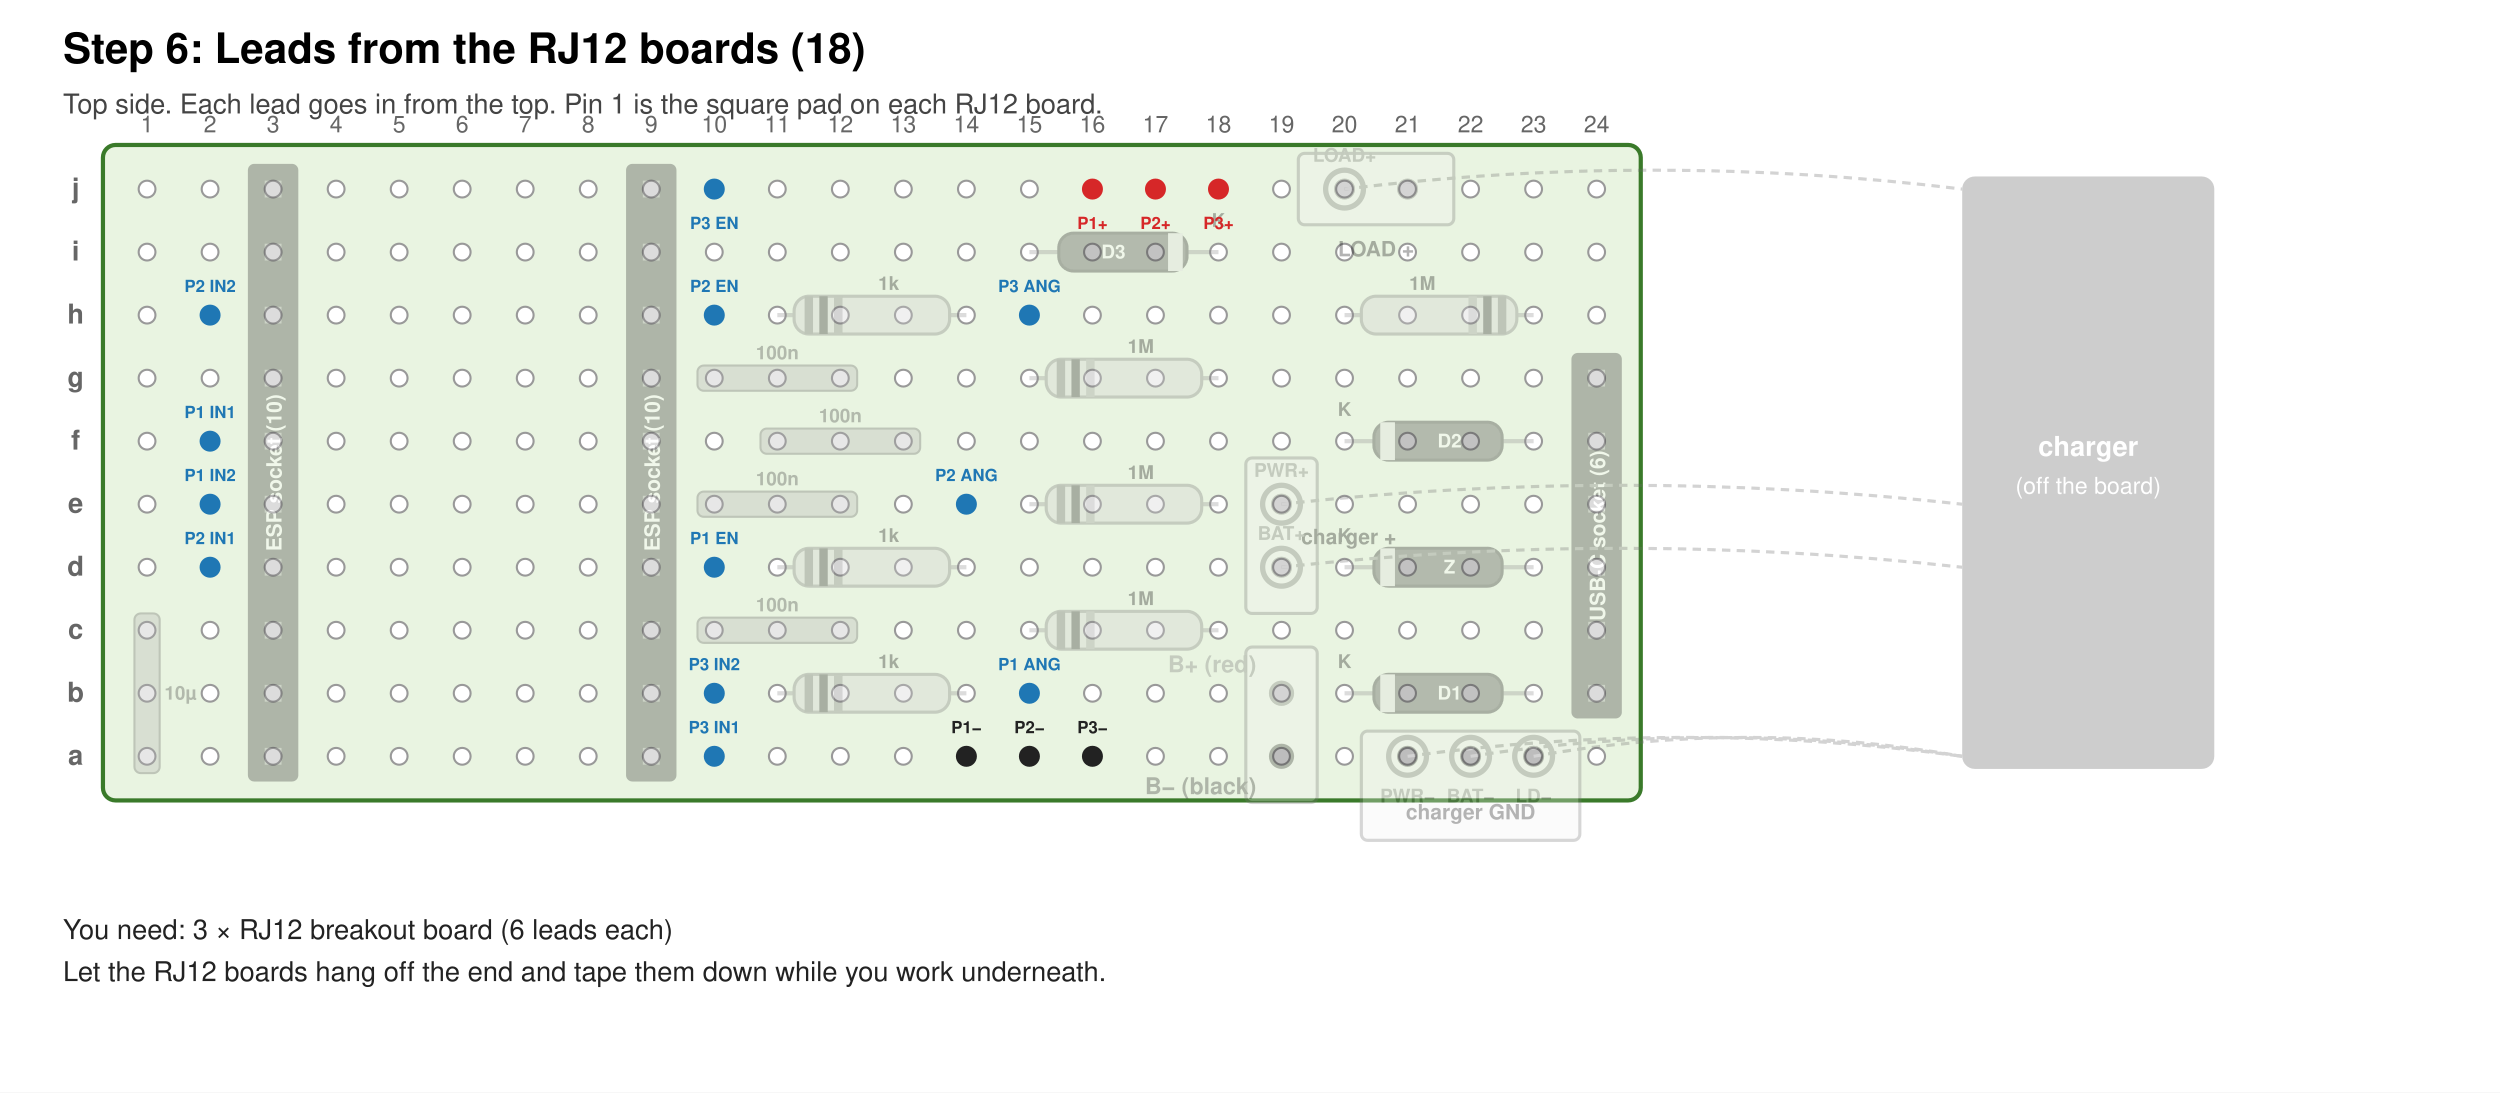
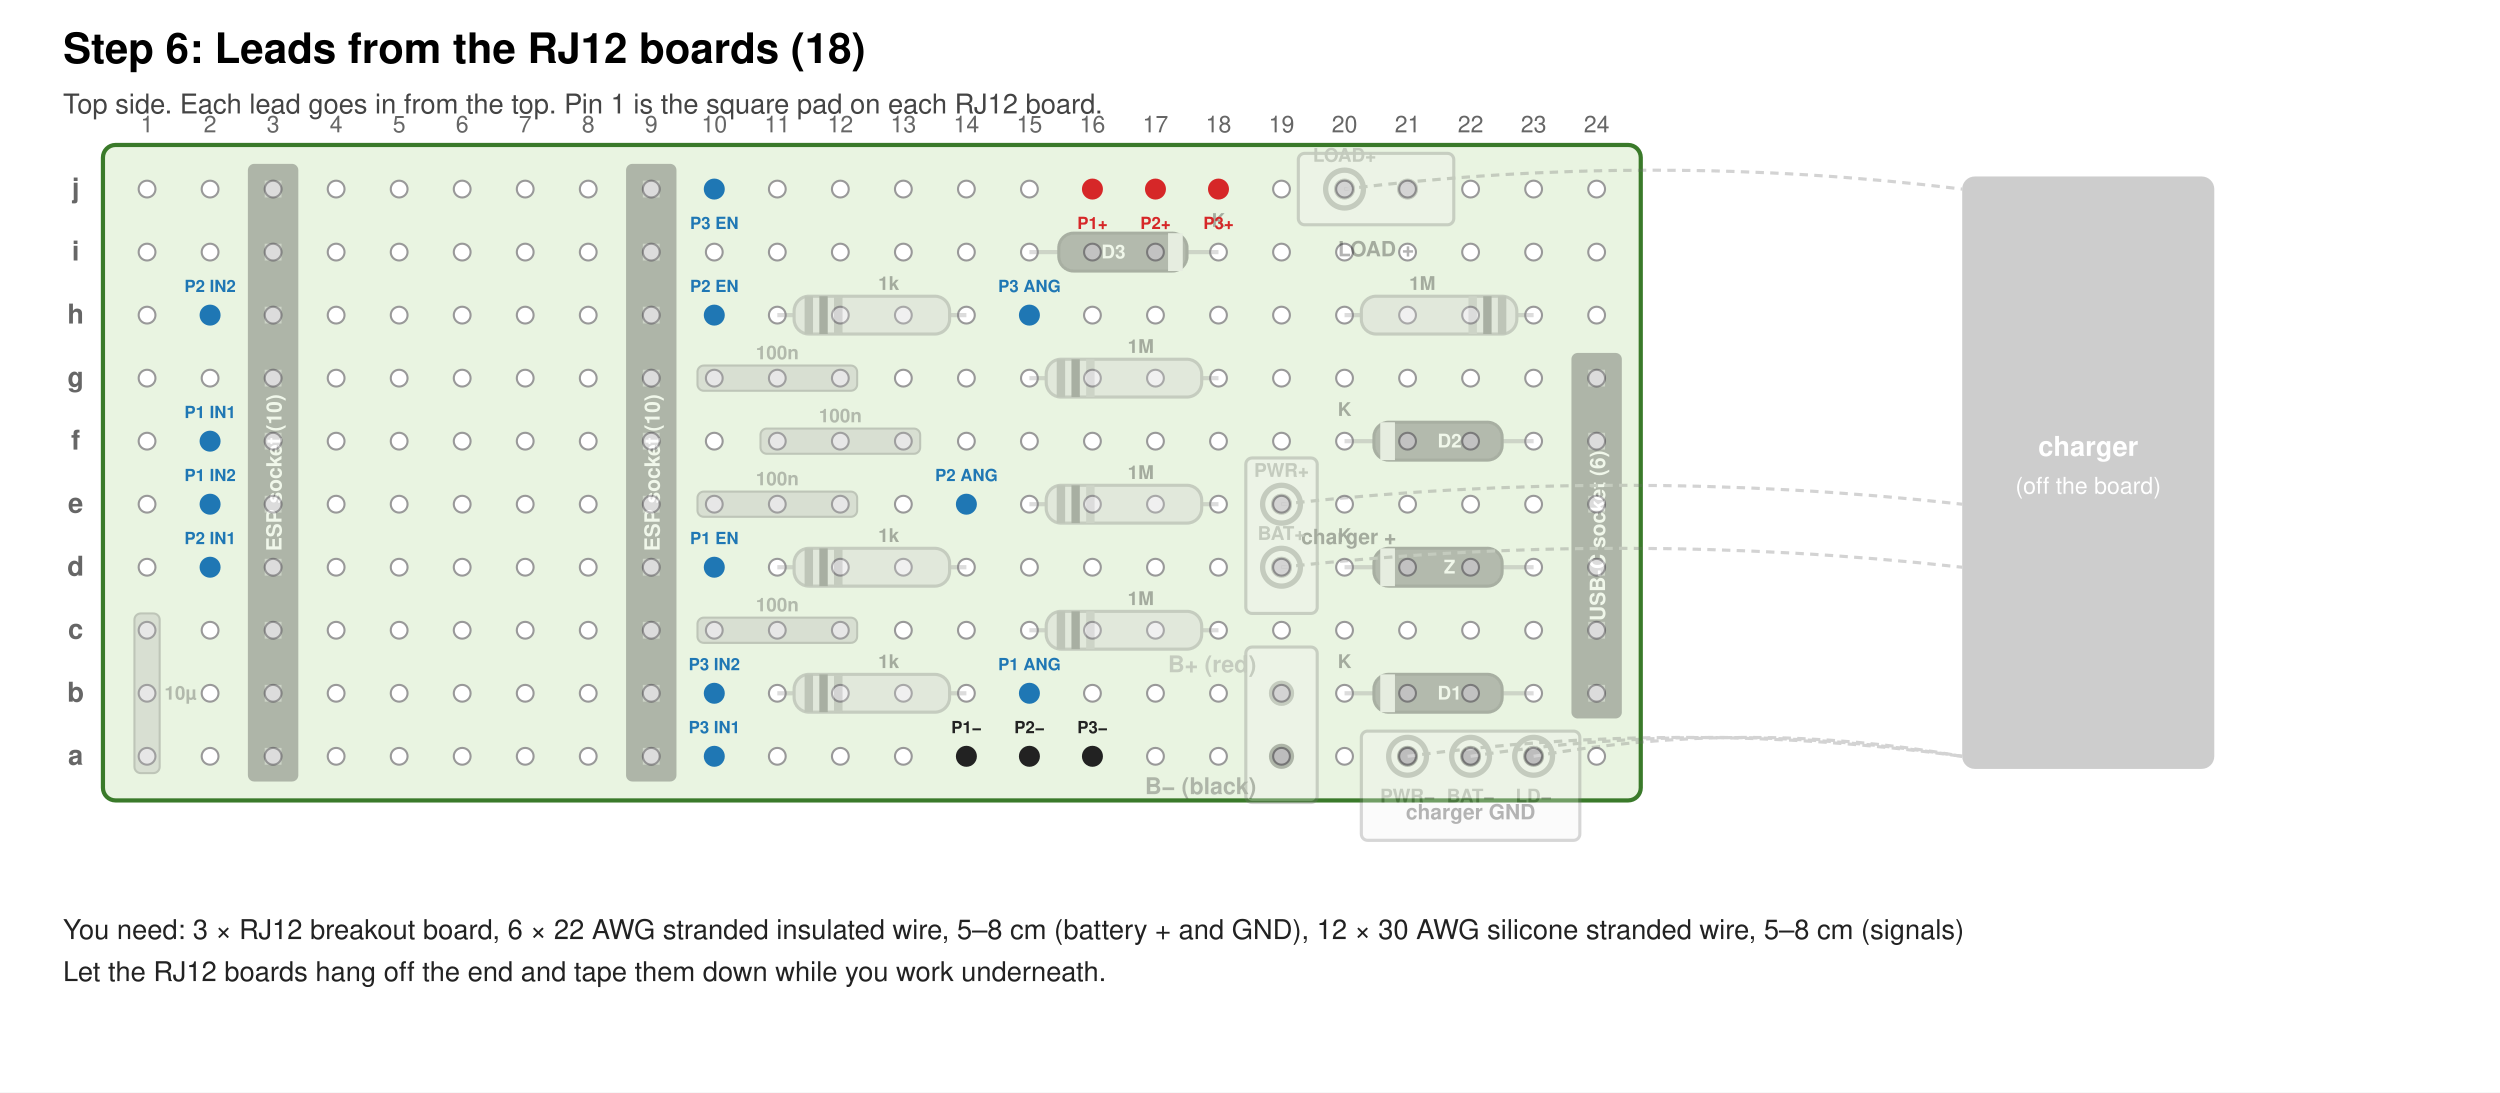
<svg xmlns="http://www.w3.org/2000/svg" width="1190" height="520" font-family="Helvetica,Arial">
  <defs>
    <filter id="mute">
      <feColorMatrix type="saturate" values="0" />
    </filter>
  </defs>
  <rect width="100%" height="100%" fill="#ffffff" />
  <text x="30" y="30" font-size="20" font-weight="bold">Step 6: Leads from the RJ12 boards (18)</text>
  <text x="30" y="54" font-size="13" fill="#444">Top side. Each lead goes in from the top. Pin 1 is the square pad on each RJ12 board.</text>
  <rect x="49" y="69" width="732" height="312" rx="6" fill="#e9f4e1" stroke="#3a7a2a" stroke-width="2" />
  <text x="70" y="63" font-size="11" fill="#666" text-anchor="middle">1</text>
  <text x="100" y="63" font-size="11" fill="#666" text-anchor="middle">2</text>
  <text x="130" y="63" font-size="11" fill="#666" text-anchor="middle">3</text>
  <text x="160" y="63" font-size="11" fill="#666" text-anchor="middle">4</text>
  <text x="190" y="63" font-size="11" fill="#666" text-anchor="middle">5</text>
  <text x="220" y="63" font-size="11" fill="#666" text-anchor="middle">6</text>
  <text x="250" y="63" font-size="11" fill="#666" text-anchor="middle">7</text>
  <text x="280" y="63" font-size="11" fill="#666" text-anchor="middle">8</text>
  <text x="310" y="63" font-size="11" fill="#666" text-anchor="middle">9</text>
  <text x="340" y="63" font-size="11" fill="#666" text-anchor="middle">10</text>
  <text x="370" y="63" font-size="11" fill="#666" text-anchor="middle">11</text>
  <text x="400" y="63" font-size="11" fill="#666" text-anchor="middle">12</text>
  <text x="430" y="63" font-size="11" fill="#666" text-anchor="middle">13</text>
  <text x="460" y="63" font-size="11" fill="#666" text-anchor="middle">14</text>
  <text x="490" y="63" font-size="11" fill="#666" text-anchor="middle">15</text>
  <text x="520" y="63" font-size="11" fill="#666" text-anchor="middle">16</text>
  <text x="550" y="63" font-size="11" fill="#666" text-anchor="middle">17</text>
  <text x="580" y="63" font-size="11" fill="#666" text-anchor="middle">18</text>
  <text x="610" y="63" font-size="11" fill="#666" text-anchor="middle">19</text>
  <text x="640" y="63" font-size="11" fill="#666" text-anchor="middle">20</text>
  <text x="670" y="63" font-size="11" fill="#666" text-anchor="middle">21</text>
  <text x="700" y="63" font-size="11" fill="#666" text-anchor="middle">22</text>
  <text x="730" y="63" font-size="11" fill="#666" text-anchor="middle">23</text>
  <text x="760" y="63" font-size="11" fill="#666" text-anchor="middle">24</text>
  <text x="36" y="364" font-size="13" font-weight="bold" fill="#666" text-anchor="middle">a</text>
  <text x="36" y="334" font-size="13" font-weight="bold" fill="#666" text-anchor="middle">b</text>
  <text x="36" y="304" font-size="13" font-weight="bold" fill="#666" text-anchor="middle">c</text>
  <text x="36" y="274" font-size="13" font-weight="bold" fill="#666" text-anchor="middle">d</text>
  <text x="36" y="244" font-size="13" font-weight="bold" fill="#666" text-anchor="middle">e</text>
  <text x="36" y="214" font-size="13" font-weight="bold" fill="#666" text-anchor="middle">f</text>
  <text x="36" y="184" font-size="13" font-weight="bold" fill="#666" text-anchor="middle">g</text>
  <text x="36" y="154" font-size="13" font-weight="bold" fill="#666" text-anchor="middle">h</text>
  <text x="36" y="124" font-size="13" font-weight="bold" fill="#666" text-anchor="middle">i</text>
  <text x="36" y="94" font-size="13" font-weight="bold" fill="#666" text-anchor="middle">j</text>
  <circle cx="70" cy="360" r="4" fill="#fff" stroke="#999" />
  <circle cx="70" cy="330" r="4" fill="#fff" stroke="#999" />
  <circle cx="70" cy="300" r="4" fill="#fff" stroke="#999" />
  <circle cx="70" cy="270" r="4" fill="#fff" stroke="#999" />
  <circle cx="70" cy="240" r="4" fill="#fff" stroke="#999" />
  <circle cx="70" cy="210" r="4" fill="#fff" stroke="#999" />
  <circle cx="70" cy="180" r="4" fill="#fff" stroke="#999" />
  <circle cx="70" cy="150" r="4" fill="#fff" stroke="#999" />
  <circle cx="70" cy="120" r="4" fill="#fff" stroke="#999" />
  <circle cx="70" cy="90" r="4" fill="#fff" stroke="#999" />
  <circle cx="100" cy="360" r="4" fill="#fff" stroke="#999" />
  <circle cx="100" cy="330" r="4" fill="#fff" stroke="#999" />
  <circle cx="100" cy="300" r="4" fill="#fff" stroke="#999" />
  <circle cx="100" cy="270" r="4" fill="#fff" stroke="#999" />
  <circle cx="100" cy="240" r="4" fill="#fff" stroke="#999" />
  <circle cx="100" cy="210" r="4" fill="#fff" stroke="#999" />
  <circle cx="100" cy="180" r="4" fill="#fff" stroke="#999" />
  <circle cx="100" cy="150" r="4" fill="#fff" stroke="#999" />
  <circle cx="100" cy="120" r="4" fill="#fff" stroke="#999" />
  <circle cx="100" cy="90" r="4" fill="#fff" stroke="#999" />
  <circle cx="130" cy="360" r="4" fill="#fff" stroke="#999" />
  <circle cx="130" cy="330" r="4" fill="#fff" stroke="#999" />
  <circle cx="130" cy="300" r="4" fill="#fff" stroke="#999" />
  <circle cx="130" cy="270" r="4" fill="#fff" stroke="#999" />
  <circle cx="130" cy="240" r="4" fill="#fff" stroke="#999" />
  <circle cx="130" cy="210" r="4" fill="#fff" stroke="#999" />
  <circle cx="130" cy="180" r="4" fill="#fff" stroke="#999" />
  <circle cx="130" cy="150" r="4" fill="#fff" stroke="#999" />
  <circle cx="130" cy="120" r="4" fill="#fff" stroke="#999" />
  <circle cx="130" cy="90" r="4" fill="#fff" stroke="#999" />
  <circle cx="160" cy="360" r="4" fill="#fff" stroke="#999" />
  <circle cx="160" cy="330" r="4" fill="#fff" stroke="#999" />
  <circle cx="160" cy="300" r="4" fill="#fff" stroke="#999" />
  <circle cx="160" cy="270" r="4" fill="#fff" stroke="#999" />
  <circle cx="160" cy="240" r="4" fill="#fff" stroke="#999" />
  <circle cx="160" cy="210" r="4" fill="#fff" stroke="#999" />
  <circle cx="160" cy="180" r="4" fill="#fff" stroke="#999" />
  <circle cx="160" cy="150" r="4" fill="#fff" stroke="#999" />
  <circle cx="160" cy="120" r="4" fill="#fff" stroke="#999" />
  <circle cx="160" cy="90" r="4" fill="#fff" stroke="#999" />
  <circle cx="190" cy="360" r="4" fill="#fff" stroke="#999" />
  <circle cx="190" cy="330" r="4" fill="#fff" stroke="#999" />
  <circle cx="190" cy="300" r="4" fill="#fff" stroke="#999" />
  <circle cx="190" cy="270" r="4" fill="#fff" stroke="#999" />
  <circle cx="190" cy="240" r="4" fill="#fff" stroke="#999" />
  <circle cx="190" cy="210" r="4" fill="#fff" stroke="#999" />
  <circle cx="190" cy="180" r="4" fill="#fff" stroke="#999" />
  <circle cx="190" cy="150" r="4" fill="#fff" stroke="#999" />
  <circle cx="190" cy="120" r="4" fill="#fff" stroke="#999" />
  <circle cx="190" cy="90" r="4" fill="#fff" stroke="#999" />
  <circle cx="220" cy="360" r="4" fill="#fff" stroke="#999" />
  <circle cx="220" cy="330" r="4" fill="#fff" stroke="#999" />
  <circle cx="220" cy="300" r="4" fill="#fff" stroke="#999" />
  <circle cx="220" cy="270" r="4" fill="#fff" stroke="#999" />
  <circle cx="220" cy="240" r="4" fill="#fff" stroke="#999" />
  <circle cx="220" cy="210" r="4" fill="#fff" stroke="#999" />
  <circle cx="220" cy="180" r="4" fill="#fff" stroke="#999" />
  <circle cx="220" cy="150" r="4" fill="#fff" stroke="#999" />
  <circle cx="220" cy="120" r="4" fill="#fff" stroke="#999" />
  <circle cx="220" cy="90" r="4" fill="#fff" stroke="#999" />
  <circle cx="250" cy="360" r="4" fill="#fff" stroke="#999" />
  <circle cx="250" cy="330" r="4" fill="#fff" stroke="#999" />
  <circle cx="250" cy="300" r="4" fill="#fff" stroke="#999" />
  <circle cx="250" cy="270" r="4" fill="#fff" stroke="#999" />
  <circle cx="250" cy="240" r="4" fill="#fff" stroke="#999" />
  <circle cx="250" cy="210" r="4" fill="#fff" stroke="#999" />
  <circle cx="250" cy="180" r="4" fill="#fff" stroke="#999" />
  <circle cx="250" cy="150" r="4" fill="#fff" stroke="#999" />
  <circle cx="250" cy="120" r="4" fill="#fff" stroke="#999" />
  <circle cx="250" cy="90" r="4" fill="#fff" stroke="#999" />
  <circle cx="280" cy="360" r="4" fill="#fff" stroke="#999" />
  <circle cx="280" cy="330" r="4" fill="#fff" stroke="#999" />
  <circle cx="280" cy="300" r="4" fill="#fff" stroke="#999" />
  <circle cx="280" cy="270" r="4" fill="#fff" stroke="#999" />
  <circle cx="280" cy="240" r="4" fill="#fff" stroke="#999" />
  <circle cx="280" cy="210" r="4" fill="#fff" stroke="#999" />
  <circle cx="280" cy="180" r="4" fill="#fff" stroke="#999" />
  <circle cx="280" cy="150" r="4" fill="#fff" stroke="#999" />
  <circle cx="280" cy="120" r="4" fill="#fff" stroke="#999" />
  <circle cx="280" cy="90" r="4" fill="#fff" stroke="#999" />
  <circle cx="310" cy="360" r="4" fill="#fff" stroke="#999" />
  <circle cx="310" cy="330" r="4" fill="#fff" stroke="#999" />
  <circle cx="310" cy="300" r="4" fill="#fff" stroke="#999" />
  <circle cx="310" cy="270" r="4" fill="#fff" stroke="#999" />
  <circle cx="310" cy="240" r="4" fill="#fff" stroke="#999" />
  <circle cx="310" cy="210" r="4" fill="#fff" stroke="#999" />
  <circle cx="310" cy="180" r="4" fill="#fff" stroke="#999" />
  <circle cx="310" cy="150" r="4" fill="#fff" stroke="#999" />
  <circle cx="310" cy="120" r="4" fill="#fff" stroke="#999" />
  <circle cx="310" cy="90" r="4" fill="#fff" stroke="#999" />
  <circle cx="340" cy="360" r="4" fill="#fff" stroke="#999" />
  <circle cx="340" cy="330" r="4" fill="#fff" stroke="#999" />
  <circle cx="340" cy="300" r="4" fill="#fff" stroke="#999" />
  <circle cx="340" cy="270" r="4" fill="#fff" stroke="#999" />
  <circle cx="340" cy="240" r="4" fill="#fff" stroke="#999" />
  <circle cx="340" cy="210" r="4" fill="#fff" stroke="#999" />
  <circle cx="340" cy="180" r="4" fill="#fff" stroke="#999" />
  <circle cx="340" cy="150" r="4" fill="#fff" stroke="#999" />
  <circle cx="340" cy="120" r="4" fill="#fff" stroke="#999" />
  <circle cx="340" cy="90" r="4" fill="#fff" stroke="#999" />
  <circle cx="370" cy="360" r="4" fill="#fff" stroke="#999" />
  <circle cx="370" cy="330" r="4" fill="#fff" stroke="#999" />
  <circle cx="370" cy="300" r="4" fill="#fff" stroke="#999" />
  <circle cx="370" cy="270" r="4" fill="#fff" stroke="#999" />
  <circle cx="370" cy="240" r="4" fill="#fff" stroke="#999" />
  <circle cx="370" cy="210" r="4" fill="#fff" stroke="#999" />
  <circle cx="370" cy="180" r="4" fill="#fff" stroke="#999" />
  <circle cx="370" cy="150" r="4" fill="#fff" stroke="#999" />
  <circle cx="370" cy="120" r="4" fill="#fff" stroke="#999" />
  <circle cx="370" cy="90" r="4" fill="#fff" stroke="#999" />
  <circle cx="400" cy="360" r="4" fill="#fff" stroke="#999" />
  <circle cx="400" cy="330" r="4" fill="#fff" stroke="#999" />
  <circle cx="400" cy="300" r="4" fill="#fff" stroke="#999" />
  <circle cx="400" cy="270" r="4" fill="#fff" stroke="#999" />
  <circle cx="400" cy="240" r="4" fill="#fff" stroke="#999" />
  <circle cx="400" cy="210" r="4" fill="#fff" stroke="#999" />
  <circle cx="400" cy="180" r="4" fill="#fff" stroke="#999" />
  <circle cx="400" cy="150" r="4" fill="#fff" stroke="#999" />
  <circle cx="400" cy="120" r="4" fill="#fff" stroke="#999" />
  <circle cx="400" cy="90" r="4" fill="#fff" stroke="#999" />
  <circle cx="430" cy="360" r="4" fill="#fff" stroke="#999" />
  <circle cx="430" cy="330" r="4" fill="#fff" stroke="#999" />
  <circle cx="430" cy="300" r="4" fill="#fff" stroke="#999" />
  <circle cx="430" cy="270" r="4" fill="#fff" stroke="#999" />
  <circle cx="430" cy="240" r="4" fill="#fff" stroke="#999" />
  <circle cx="430" cy="210" r="4" fill="#fff" stroke="#999" />
  <circle cx="430" cy="180" r="4" fill="#fff" stroke="#999" />
  <circle cx="430" cy="150" r="4" fill="#fff" stroke="#999" />
  <circle cx="430" cy="120" r="4" fill="#fff" stroke="#999" />
  <circle cx="430" cy="90" r="4" fill="#fff" stroke="#999" />
  <circle cx="460" cy="360" r="4" fill="#fff" stroke="#999" />
  <circle cx="460" cy="330" r="4" fill="#fff" stroke="#999" />
  <circle cx="460" cy="300" r="4" fill="#fff" stroke="#999" />
  <circle cx="460" cy="270" r="4" fill="#fff" stroke="#999" />
  <circle cx="460" cy="240" r="4" fill="#fff" stroke="#999" />
  <circle cx="460" cy="210" r="4" fill="#fff" stroke="#999" />
  <circle cx="460" cy="180" r="4" fill="#fff" stroke="#999" />
  <circle cx="460" cy="150" r="4" fill="#fff" stroke="#999" />
  <circle cx="460" cy="120" r="4" fill="#fff" stroke="#999" />
  <circle cx="460" cy="90" r="4" fill="#fff" stroke="#999" />
  <circle cx="490" cy="360" r="4" fill="#fff" stroke="#999" />
  <circle cx="490" cy="330" r="4" fill="#fff" stroke="#999" />
  <circle cx="490" cy="300" r="4" fill="#fff" stroke="#999" />
  <circle cx="490" cy="270" r="4" fill="#fff" stroke="#999" />
  <circle cx="490" cy="240" r="4" fill="#fff" stroke="#999" />
  <circle cx="490" cy="210" r="4" fill="#fff" stroke="#999" />
  <circle cx="490" cy="180" r="4" fill="#fff" stroke="#999" />
  <circle cx="490" cy="150" r="4" fill="#fff" stroke="#999" />
  <circle cx="490" cy="120" r="4" fill="#fff" stroke="#999" />
  <circle cx="490" cy="90" r="4" fill="#fff" stroke="#999" />
  <circle cx="520" cy="360" r="4" fill="#fff" stroke="#999" />
  <circle cx="520" cy="330" r="4" fill="#fff" stroke="#999" />
  <circle cx="520" cy="300" r="4" fill="#fff" stroke="#999" />
  <circle cx="520" cy="270" r="4" fill="#fff" stroke="#999" />
  <circle cx="520" cy="240" r="4" fill="#fff" stroke="#999" />
  <circle cx="520" cy="210" r="4" fill="#fff" stroke="#999" />
  <circle cx="520" cy="180" r="4" fill="#fff" stroke="#999" />
  <circle cx="520" cy="150" r="4" fill="#fff" stroke="#999" />
  <circle cx="520" cy="120" r="4" fill="#fff" stroke="#999" />
  <circle cx="520" cy="90" r="4" fill="#fff" stroke="#999" />
  <circle cx="550" cy="360" r="4" fill="#fff" stroke="#999" />
  <circle cx="550" cy="330" r="4" fill="#fff" stroke="#999" />
  <circle cx="550" cy="300" r="4" fill="#fff" stroke="#999" />
  <circle cx="550" cy="270" r="4" fill="#fff" stroke="#999" />
  <circle cx="550" cy="240" r="4" fill="#fff" stroke="#999" />
  <circle cx="550" cy="210" r="4" fill="#fff" stroke="#999" />
  <circle cx="550" cy="180" r="4" fill="#fff" stroke="#999" />
  <circle cx="550" cy="150" r="4" fill="#fff" stroke="#999" />
  <circle cx="550" cy="120" r="4" fill="#fff" stroke="#999" />
  <circle cx="550" cy="90" r="4" fill="#fff" stroke="#999" />
  <circle cx="580" cy="360" r="4" fill="#fff" stroke="#999" />
  <circle cx="580" cy="330" r="4" fill="#fff" stroke="#999" />
  <circle cx="580" cy="300" r="4" fill="#fff" stroke="#999" />
  <circle cx="580" cy="270" r="4" fill="#fff" stroke="#999" />
  <circle cx="580" cy="240" r="4" fill="#fff" stroke="#999" />
  <circle cx="580" cy="210" r="4" fill="#fff" stroke="#999" />
  <circle cx="580" cy="180" r="4" fill="#fff" stroke="#999" />
  <circle cx="580" cy="150" r="4" fill="#fff" stroke="#999" />
  <circle cx="580" cy="120" r="4" fill="#fff" stroke="#999" />
  <circle cx="580" cy="90" r="4" fill="#fff" stroke="#999" />
  <circle cx="610" cy="360" r="4" fill="#fff" stroke="#999" />
  <circle cx="610" cy="330" r="4" fill="#fff" stroke="#999" />
  <circle cx="610" cy="300" r="4" fill="#fff" stroke="#999" />
  <circle cx="610" cy="270" r="4" fill="#fff" stroke="#999" />
  <circle cx="610" cy="240" r="4" fill="#fff" stroke="#999" />
  <circle cx="610" cy="210" r="4" fill="#fff" stroke="#999" />
  <circle cx="610" cy="180" r="4" fill="#fff" stroke="#999" />
  <circle cx="610" cy="150" r="4" fill="#fff" stroke="#999" />
  <circle cx="610" cy="120" r="4" fill="#fff" stroke="#999" />
  <circle cx="610" cy="90" r="4" fill="#fff" stroke="#999" />
  <circle cx="640" cy="360" r="4" fill="#fff" stroke="#999" />
  <circle cx="640" cy="330" r="4" fill="#fff" stroke="#999" />
  <circle cx="640" cy="300" r="4" fill="#fff" stroke="#999" />
  <circle cx="640" cy="270" r="4" fill="#fff" stroke="#999" />
  <circle cx="640" cy="240" r="4" fill="#fff" stroke="#999" />
  <circle cx="640" cy="210" r="4" fill="#fff" stroke="#999" />
  <circle cx="640" cy="180" r="4" fill="#fff" stroke="#999" />
  <circle cx="640" cy="150" r="4" fill="#fff" stroke="#999" />
  <circle cx="640" cy="120" r="4" fill="#fff" stroke="#999" />
  <circle cx="640" cy="90" r="4" fill="#fff" stroke="#999" />
  <circle cx="670" cy="360" r="4" fill="#fff" stroke="#999" />
  <circle cx="670" cy="330" r="4" fill="#fff" stroke="#999" />
  <circle cx="670" cy="300" r="4" fill="#fff" stroke="#999" />
  <circle cx="670" cy="270" r="4" fill="#fff" stroke="#999" />
  <circle cx="670" cy="240" r="4" fill="#fff" stroke="#999" />
  <circle cx="670" cy="210" r="4" fill="#fff" stroke="#999" />
  <circle cx="670" cy="180" r="4" fill="#fff" stroke="#999" />
  <circle cx="670" cy="150" r="4" fill="#fff" stroke="#999" />
  <circle cx="670" cy="120" r="4" fill="#fff" stroke="#999" />
  <circle cx="670" cy="90" r="4" fill="#fff" stroke="#999" />
  <circle cx="700" cy="360" r="4" fill="#fff" stroke="#999" />
  <circle cx="700" cy="330" r="4" fill="#fff" stroke="#999" />
  <circle cx="700" cy="300" r="4" fill="#fff" stroke="#999" />
  <circle cx="700" cy="270" r="4" fill="#fff" stroke="#999" />
  <circle cx="700" cy="240" r="4" fill="#fff" stroke="#999" />
  <circle cx="700" cy="210" r="4" fill="#fff" stroke="#999" />
  <circle cx="700" cy="180" r="4" fill="#fff" stroke="#999" />
  <circle cx="700" cy="150" r="4" fill="#fff" stroke="#999" />
  <circle cx="700" cy="120" r="4" fill="#fff" stroke="#999" />
  <circle cx="700" cy="90" r="4" fill="#fff" stroke="#999" />
  <circle cx="730" cy="360" r="4" fill="#fff" stroke="#999" />
  <circle cx="730" cy="330" r="4" fill="#fff" stroke="#999" />
  <circle cx="730" cy="300" r="4" fill="#fff" stroke="#999" />
  <circle cx="730" cy="270" r="4" fill="#fff" stroke="#999" />
  <circle cx="730" cy="240" r="4" fill="#fff" stroke="#999" />
  <circle cx="730" cy="210" r="4" fill="#fff" stroke="#999" />
  <circle cx="730" cy="180" r="4" fill="#fff" stroke="#999" />
  <circle cx="730" cy="150" r="4" fill="#fff" stroke="#999" />
  <circle cx="730" cy="120" r="4" fill="#fff" stroke="#999" />
  <circle cx="730" cy="90" r="4" fill="#fff" stroke="#999" />
  <circle cx="760" cy="360" r="4" fill="#fff" stroke="#999" />
  <circle cx="760" cy="330" r="4" fill="#fff" stroke="#999" />
  <circle cx="760" cy="300" r="4" fill="#fff" stroke="#999" />
  <circle cx="760" cy="270" r="4" fill="#fff" stroke="#999" />
  <circle cx="760" cy="240" r="4" fill="#fff" stroke="#999" />
  <circle cx="760" cy="210" r="4" fill="#fff" stroke="#999" />
  <circle cx="760" cy="180" r="4" fill="#fff" stroke="#999" />
  <circle cx="760" cy="150" r="4" fill="#fff" stroke="#999" />
  <circle cx="760" cy="120" r="4" fill="#fff" stroke="#999" />
  <circle cx="760" cy="90" r="4" fill="#fff" stroke="#999" />
  <g filter="url(#mute)" opacity="0.3">
    <line x1="730" y1="150" x2="640" y2="150" stroke="#888" stroke-width="2" />
    <rect x="648" y="141" width="74" height="18" rx="7" fill="#e8c88a" stroke="#8a6a2a" stroke-width="1.5" />
    <rect x="713" y="141" width="4" height="18" fill="#8b4513" />
    <rect x="706" y="141" width="4" height="18" fill="#111" />
    <rect x="699" y="141" width="4" height="18" fill="#2ca02c" />
    <text x="677" y="138" font-size="9" text-anchor="middle" font-weight="bold">1M</text>
    <line x1="490" y1="180" x2="580" y2="180" stroke="#888" stroke-width="2" />
    <rect x="498" y="171" width="74" height="18" rx="7" fill="#e8c88a" stroke="#8a6a2a" stroke-width="1.5" />
    <rect x="503" y="171" width="4" height="18" fill="#8b4513" />
    <rect x="510" y="171" width="4" height="18" fill="#111" />
    <rect x="517" y="171" width="4" height="18" fill="#2ca02c" />
    <text x="543" y="168" font-size="9" text-anchor="middle" font-weight="bold">1M</text>
    <line x1="490" y1="240" x2="580" y2="240" stroke="#888" stroke-width="2" />
    <rect x="498" y="231" width="74" height="18" rx="7" fill="#e8c88a" stroke="#8a6a2a" stroke-width="1.5" />
    <rect x="503" y="231" width="4" height="18" fill="#8b4513" />
    <rect x="510" y="231" width="4" height="18" fill="#111" />
    <rect x="517" y="231" width="4" height="18" fill="#2ca02c" />
    <text x="543" y="228" font-size="9" text-anchor="middle" font-weight="bold">1M</text>
    <line x1="490" y1="300" x2="580" y2="300" stroke="#888" stroke-width="2" />
    <rect x="498" y="291" width="74" height="18" rx="7" fill="#e8c88a" stroke="#8a6a2a" stroke-width="1.5" />
    <rect x="503" y="291" width="4" height="18" fill="#8b4513" />
    <rect x="510" y="291" width="4" height="18" fill="#111" />
    <rect x="517" y="291" width="4" height="18" fill="#2ca02c" />
    <text x="543" y="288" font-size="9" text-anchor="middle" font-weight="bold">1M</text>
    <line x1="370" y1="330" x2="460" y2="330" stroke="#888" stroke-width="2" />
    <rect x="378" y="321" width="74" height="18" rx="7" fill="#e8c88a" stroke="#8a6a2a" stroke-width="1.5" />
    <rect x="383" y="321" width="4" height="18" fill="#8b4513" />
    <rect x="390" y="321" width="4" height="18" fill="#111" />
    <rect x="397" y="321" width="4" height="18" fill="#d62728" />
    <text x="423" y="318" font-size="9" text-anchor="middle" font-weight="bold">1k</text>
    <line x1="370" y1="270" x2="460" y2="270" stroke="#888" stroke-width="2" />
    <rect x="378" y="261" width="74" height="18" rx="7" fill="#e8c88a" stroke="#8a6a2a" stroke-width="1.5" />
    <rect x="383" y="261" width="4" height="18" fill="#8b4513" />
    <rect x="390" y="261" width="4" height="18" fill="#111" />
    <rect x="397" y="261" width="4" height="18" fill="#d62728" />
    <text x="423" y="258" font-size="9" text-anchor="middle" font-weight="bold">1k</text>
    <line x1="370" y1="150" x2="460" y2="150" stroke="#888" stroke-width="2" />
    <rect x="378" y="141" width="74" height="18" rx="7" fill="#e8c88a" stroke="#8a6a2a" stroke-width="1.5" />
    <rect x="383" y="141" width="4" height="18" fill="#8b4513" />
    <rect x="390" y="141" width="4" height="18" fill="#111" />
    <rect x="397" y="141" width="4" height="18" fill="#d62728" />
    <text x="423" y="138" font-size="9" text-anchor="middle" font-weight="bold">1k</text>
    <line x1="490" y1="120" x2="580" y2="120" stroke="#888" stroke-width="2" />
    <rect x="504" y="111" width="61" height="18" rx="7" fill="#333" stroke="#111" stroke-width="1.5" />
    <rect x="556" y="111" width="7" height="18" fill="#ddd" />
    <text x="530" y="123" font-size="9" fill="#fff" text-anchor="middle" font-weight="bold">D3</text>
    <text x="580" y="108" font-size="9" fill="#000" text-anchor="middle" font-weight="bold">K</text>
    <line x1="730" y1="330" x2="640" y2="330" stroke="#888" stroke-width="2" />
    <rect x="654" y="321" width="61" height="18" rx="7" fill="#333" stroke="#111" stroke-width="1.5" />
    <rect x="657" y="321" width="7" height="18" fill="#ddd" />
    <text x="690" y="333" font-size="9" fill="#fff" text-anchor="middle" font-weight="bold">D1</text>
    <text x="640" y="318" font-size="9" fill="#000" text-anchor="middle" font-weight="bold">K</text>
    <line x1="730" y1="210" x2="640" y2="210" stroke="#888" stroke-width="2" />
    <rect x="654" y="201" width="61" height="18" rx="7" fill="#333" stroke="#111" stroke-width="1.5" />
    <rect x="657" y="201" width="7" height="18" fill="#ddd" />
    <text x="690" y="213" font-size="9" fill="#fff" text-anchor="middle" font-weight="bold">D2</text>
    <text x="640" y="198" font-size="9" fill="#000" text-anchor="middle" font-weight="bold">K</text>
    <line x1="730" y1="270" x2="640" y2="270" stroke="#888" stroke-width="2" />
    <rect x="654" y="261" width="61" height="18" rx="7" fill="#333" stroke="#111" stroke-width="1.5" />
    <rect x="657" y="261" width="7" height="18" fill="#ddd" />
    <text x="690" y="273" font-size="9" fill="#fff" text-anchor="middle" font-weight="bold">Z</text>
    <text x="640" y="258" font-size="9" fill="#000" text-anchor="middle" font-weight="bold">K</text>
    <rect x="64" y="292" width="12" height="76" rx="3" fill="#7fb2e5" stroke="#2a5a8a" />
    <text x="86" y="333" font-size="9" text-anchor="middle" fill="#0b2e55" font-weight="bold">10µ</text>
    <rect x="362" y="204" width="76" height="12" rx="3" fill="#7fb2e5" stroke="#2a5a8a" />
    <text x="400" y="201" font-size="9" text-anchor="middle" fill="#0b2e55" font-weight="bold">100n</text>
    <rect x="332" y="294" width="76" height="12" rx="3" fill="#7fb2e5" stroke="#2a5a8a" />
    <text x="370" y="291" font-size="9" text-anchor="middle" fill="#0b2e55" font-weight="bold">100n</text>
    <rect x="332" y="234" width="76" height="12" rx="3" fill="#7fb2e5" stroke="#2a5a8a" />
    <text x="370" y="231" font-size="9" text-anchor="middle" fill="#0b2e55" font-weight="bold">100n</text>
    <rect x="332" y="174" width="76" height="12" rx="3" fill="#7fb2e5" stroke="#2a5a8a" />
    <text x="370" y="171" font-size="9" text-anchor="middle" fill="#0b2e55" font-weight="bold">100n</text>
    <rect x="118" y="78" width="24" height="294" rx="3" fill="#222" />
    <rect x="126" y="356" width="8" height="8" fill="#888" />
    <rect x="126" y="326" width="8" height="8" fill="#888" />
    <rect x="126" y="296" width="8" height="8" fill="#888" />
    <rect x="126" y="266" width="8" height="8" fill="#888" />
    <rect x="126" y="236" width="8" height="8" fill="#888" />
    <rect x="126" y="206" width="8" height="8" fill="#888" />
    <rect x="126" y="176" width="8" height="8" fill="#888" />
    <rect x="126" y="146" width="8" height="8" fill="#888" />
    <rect x="126" y="116" width="8" height="8" fill="#888" />
    <rect x="126" y="86" width="8" height="8" fill="#888" />
    <text x="130" y="229" font-size="10" fill="#fff" text-anchor="middle" font-weight="bold" transform="rotate(-90 130 225)">ESP socket (10)</text>
    <rect x="298" y="78" width="24" height="294" rx="3" fill="#222" />
    <rect x="306" y="356" width="8" height="8" fill="#888" />
    <rect x="306" y="326" width="8" height="8" fill="#888" />
    <rect x="306" y="296" width="8" height="8" fill="#888" />
    <rect x="306" y="266" width="8" height="8" fill="#888" />
    <rect x="306" y="236" width="8" height="8" fill="#888" />
    <rect x="306" y="206" width="8" height="8" fill="#888" />
    <rect x="306" y="176" width="8" height="8" fill="#888" />
    <rect x="306" y="146" width="8" height="8" fill="#888" />
    <rect x="306" y="116" width="8" height="8" fill="#888" />
    <rect x="306" y="86" width="8" height="8" fill="#888" />
    <text x="310" y="229" font-size="10" fill="#fff" text-anchor="middle" font-weight="bold" transform="rotate(-90 310 225)">ESP socket (10)</text>
    <rect x="748" y="168" width="24" height="174" rx="3" fill="#222" />
    <rect x="756" y="326" width="8" height="8" fill="#888" />
    <rect x="756" y="296" width="8" height="8" fill="#888" />
    <rect x="756" y="266" width="8" height="8" fill="#888" />
    <rect x="756" y="236" width="8" height="8" fill="#888" />
    <rect x="756" y="206" width="8" height="8" fill="#888" />
    <rect x="756" y="176" width="8" height="8" fill="#888" />
    <text x="760" y="259" font-size="10" fill="#fff" text-anchor="middle" font-weight="bold" transform="rotate(-90 760 255)">USB-C socket (6)</text>
    <rect x="593" y="308" width="34" height="74" rx="3" fill="#f4f1e8" stroke="#777" stroke-width="1.5" />
    <circle cx="610" cy="360" r="5" fill="#222222" />
    <circle cx="610" cy="330" r="5" fill="#d62728" />
    <rect x="593" y="218" width="34" height="74" rx="3" fill="#f4f1e8" stroke="#777" stroke-width="1.5" />
    <circle cx="610" cy="270" r="5" fill="#d62728" />
    <circle cx="610" cy="240" r="5" fill="#d62728" />
    <text x="642" y="259" font-size="10" text-anchor="middle" font-weight="bold">charger +</text>
    <rect x="618" y="73" width="74" height="34" rx="3" fill="#f4f1e8" stroke="#777" stroke-width="1.5" />
    <circle cx="640" cy="90" r="5" fill="#d62728" />
    <circle cx="670" cy="90" r="5" fill="#d62728" />
    <text x="655" y="122" font-size="10" text-anchor="middle" font-weight="bold">LOAD +</text>
    <rect x="648" y="348" width="104" height="52" rx="3" fill="#f4f1e8" stroke="#777" stroke-width="1.5" />
    <circle cx="670" cy="360" r="5" fill="#222222" />
    <circle cx="700" cy="360" r="5" fill="#222222" />
    <circle cx="730" cy="360" r="5" fill="#222222" />
    <text x="700" y="390" font-size="10" text-anchor="middle" font-weight="bold">charger GND</text>
    <circle cx="610" cy="360" r="6" fill="#222" />
    <text x="598" y="378" font-size="11" fill="#222" text-anchor="end" font-weight="bold">B− (black)</text>
    <circle cx="610" cy="330" r="6" fill="#d62728" />
    <text x="598" y="320" font-size="11" fill="#d62728" text-anchor="end" font-weight="bold">B+ (red)</text>
    <rect x="934" y="84" width="120" height="282" rx="6" fill="#3b3b3b" opacity="0.85" />
    <text x="994" y="217" font-size="13" fill="#fff" text-anchor="middle" font-weight="bold">charger</text>
    <text x="994" y="235" font-size="11" fill="#fff" text-anchor="middle">(off the board)</text>
    <circle cx="610" cy="240" r="9" fill="none" stroke="#0a7a3a" stroke-width="2.5" />
    <path d="M610 240 Q772 222 934 240" fill="none" stroke="#0a7a3a" stroke-width="1.5" stroke-dasharray="4,3" />
    <text x="610" y="227" font-size="9" fill="#0a7a3a" text-anchor="middle" font-weight="bold">PWR+</text>
    <circle cx="670" cy="360" r="9" fill="none" stroke="#0a7a3a" stroke-width="2.5" />
    <path d="M670 360 Q802 342 934 360" fill="none" stroke="#0a7a3a" stroke-width="1.5" stroke-dasharray="4,3" />
    <text x="670" y="382" font-size="9" fill="#0a7a3a" text-anchor="middle" font-weight="bold">PWR−</text>
    <circle cx="610" cy="270" r="9" fill="none" stroke="#0a7a3a" stroke-width="2.5" />
    <path d="M610 270 Q772 252 934 270" fill="none" stroke="#0a7a3a" stroke-width="1.5" stroke-dasharray="4,3" />
    <text x="610" y="257" font-size="9" fill="#0a7a3a" text-anchor="middle" font-weight="bold">BAT+</text>
    <circle cx="700" cy="360" r="9" fill="none" stroke="#0a7a3a" stroke-width="2.5" />
    <path d="M700 360 Q817 342 934 360" fill="none" stroke="#0a7a3a" stroke-width="1.5" stroke-dasharray="4,3" />
    <text x="700" y="382" font-size="9" fill="#0a7a3a" text-anchor="middle" font-weight="bold">BAT−</text>
    <circle cx="640" cy="90" r="9" fill="none" stroke="#0a7a3a" stroke-width="2.5" />
    <path d="M640 90 Q787 72 934 90" fill="none" stroke="#0a7a3a" stroke-width="1.5" stroke-dasharray="4,3" />
    <text x="640" y="77" font-size="9" fill="#0a7a3a" text-anchor="middle" font-weight="bold">LOAD+</text>
    <circle cx="730" cy="360" r="9" fill="none" stroke="#0a7a3a" stroke-width="2.5" />
    <path d="M730 360 Q832 342 934 360" fill="none" stroke="#0a7a3a" stroke-width="1.5" stroke-dasharray="4,3" />
    <text x="730" y="382" font-size="9" fill="#0a7a3a" text-anchor="middle" font-weight="bold">LD−</text>
  </g>
  <circle cx="340" cy="360" r="5" fill="#1f77b4" />
  <text x="340" y="349" font-size="8" fill="#1f77b4" text-anchor="middle" font-weight="bold">P3 IN1</text>
  <circle cx="340" cy="330" r="5" fill="#1f77b4" />
  <text x="340" y="319" font-size="8" fill="#1f77b4" text-anchor="middle" font-weight="bold">P3 IN2</text>
  <circle cx="100" cy="210" r="5" fill="#1f77b4" />
  <text x="100" y="199" font-size="8" fill="#1f77b4" text-anchor="middle" font-weight="bold">P1 IN1</text>
  <circle cx="100" cy="240" r="5" fill="#1f77b4" />
  <text x="100" y="229" font-size="8" fill="#1f77b4" text-anchor="middle" font-weight="bold">P1 IN2</text>
  <circle cx="100" cy="270" r="5" fill="#1f77b4" />
  <text x="100" y="259" font-size="8" fill="#1f77b4" text-anchor="middle" font-weight="bold">P2 IN1</text>
  <circle cx="100" cy="150" r="5" fill="#1f77b4" />
  <text x="100" y="139" font-size="8" fill="#1f77b4" text-anchor="middle" font-weight="bold">P2 IN2</text>
  <circle cx="340" cy="270" r="5" fill="#1f77b4" />
  <text x="340" y="259" font-size="8" fill="#1f77b4" text-anchor="middle" font-weight="bold">P1 EN</text>
  <circle cx="340" cy="150" r="5" fill="#1f77b4" />
  <text x="340" y="139" font-size="8" fill="#1f77b4" text-anchor="middle" font-weight="bold">P2 EN</text>
  <circle cx="340" cy="90" r="5" fill="#1f77b4" />
  <text x="340" y="109" font-size="8" fill="#1f77b4" text-anchor="middle" font-weight="bold">P3 EN</text>
  <circle cx="490" cy="330" r="5" fill="#1f77b4" />
  <text x="490" y="319" font-size="8" fill="#1f77b4" text-anchor="middle" font-weight="bold">P1 ANG</text>
  <circle cx="460" cy="240" r="5" fill="#1f77b4" />
  <text x="460" y="229" font-size="8" fill="#1f77b4" text-anchor="middle" font-weight="bold">P2 ANG</text>
  <circle cx="490" cy="150" r="5" fill="#1f77b4" />
  <text x="490" y="139" font-size="8" fill="#1f77b4" text-anchor="middle" font-weight="bold">P3 ANG</text>
  <circle cx="520" cy="90" r="5" fill="#d62728" />
  <text x="520" y="109" font-size="8" fill="#d62728" text-anchor="middle" font-weight="bold">P1+</text>
  <circle cx="550" cy="90" r="5" fill="#d62728" />
  <text x="550" y="109" font-size="8" fill="#d62728" text-anchor="middle" font-weight="bold">P2+</text>
  <circle cx="580" cy="90" r="5" fill="#d62728" />
  <text x="580" y="109" font-size="8" fill="#d62728" text-anchor="middle" font-weight="bold">P3+</text>
  <circle cx="460" cy="360" r="5" fill="#222222" />
  <text x="460" y="349" font-size="8" fill="#222222" text-anchor="middle" font-weight="bold">P1−</text>
  <circle cx="490" cy="360" r="5" fill="#222222" />
  <text x="490" y="349" font-size="8" fill="#222222" text-anchor="middle" font-weight="bold">P2−</text>
  <circle cx="520" cy="360" r="5" fill="#222222" />
  <text x="520" y="349" font-size="8" fill="#222222" text-anchor="middle" font-weight="bold">P3−</text>
-   <text x="30" y="447" font-size="13" fill="#222">You need: 3 × RJ12 breakout board (6 leads each)</text>
+   <text x="30" y="447" font-size="13" fill="#222">You need: 3 × RJ12 breakout board, 6 × 22 AWG stranded insulated wire, 5–8 cm (battery + and GND), 12 × 30 AWG silicone stranded wire, 5–8 cm (signals)</text>
  <text x="30" y="467" font-size="13" fill="#222">Let the RJ12 boards hang off the end and tape them down while you work underneath.</text>
</svg>
